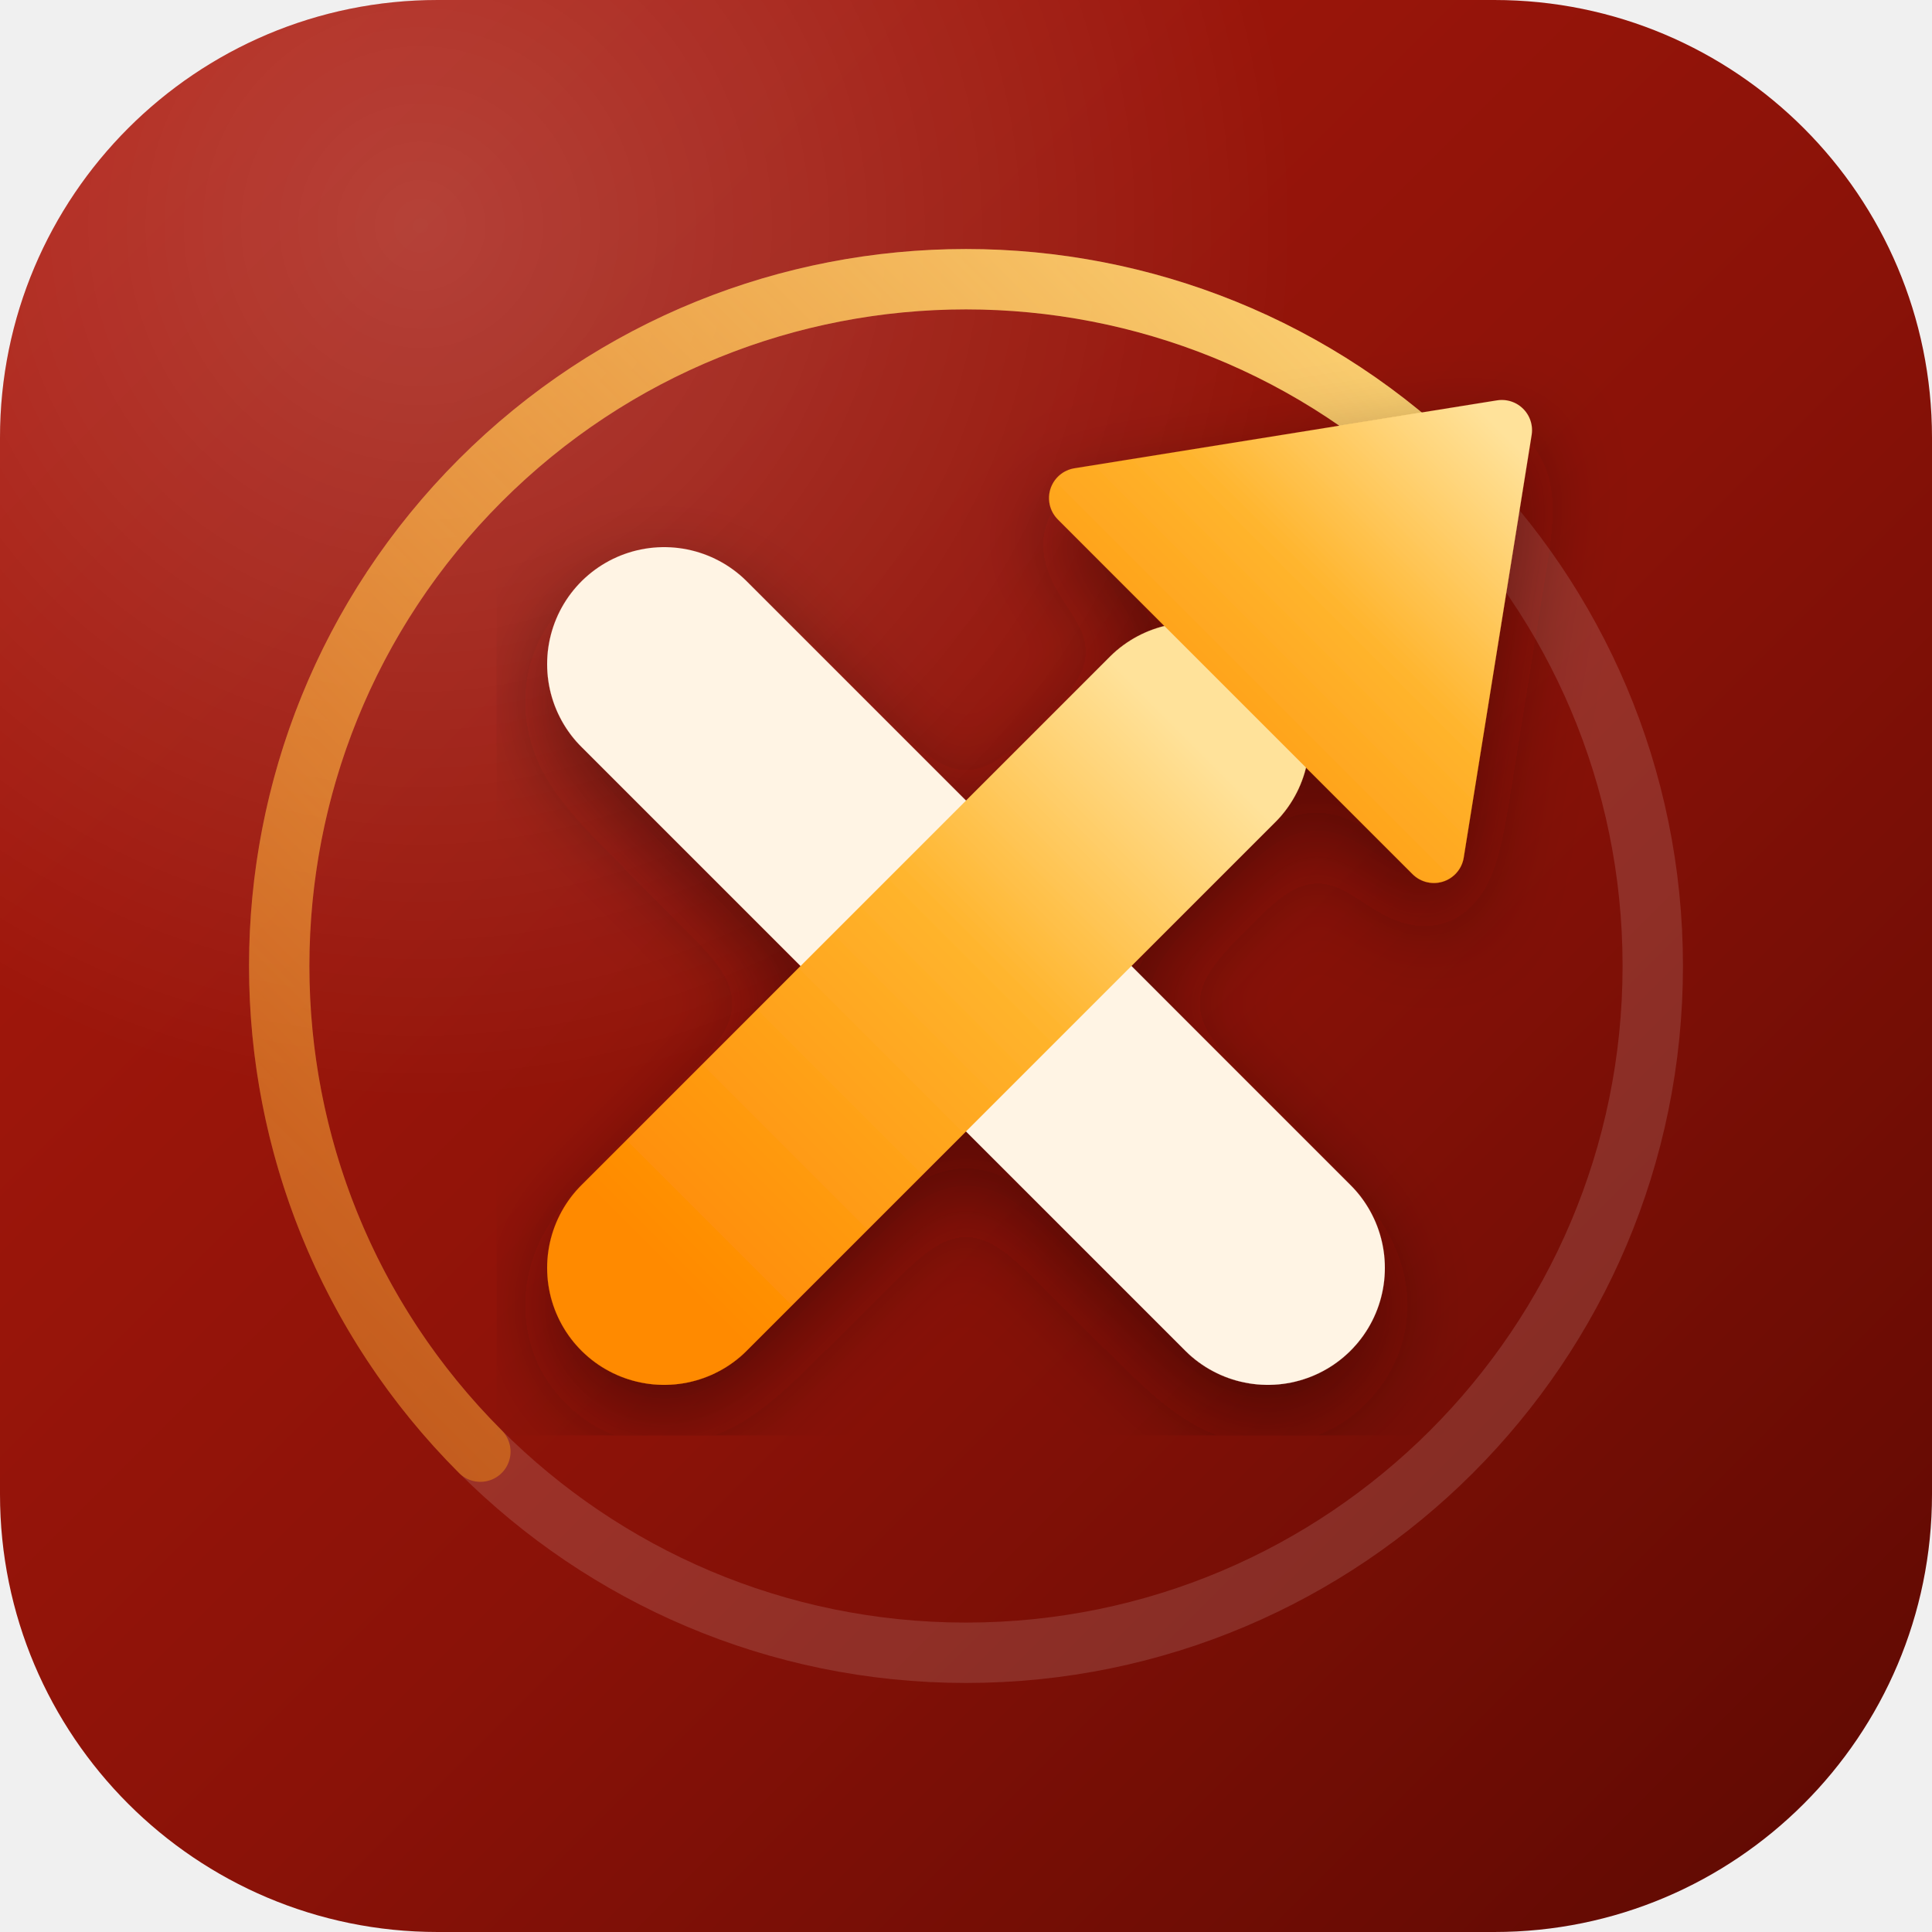
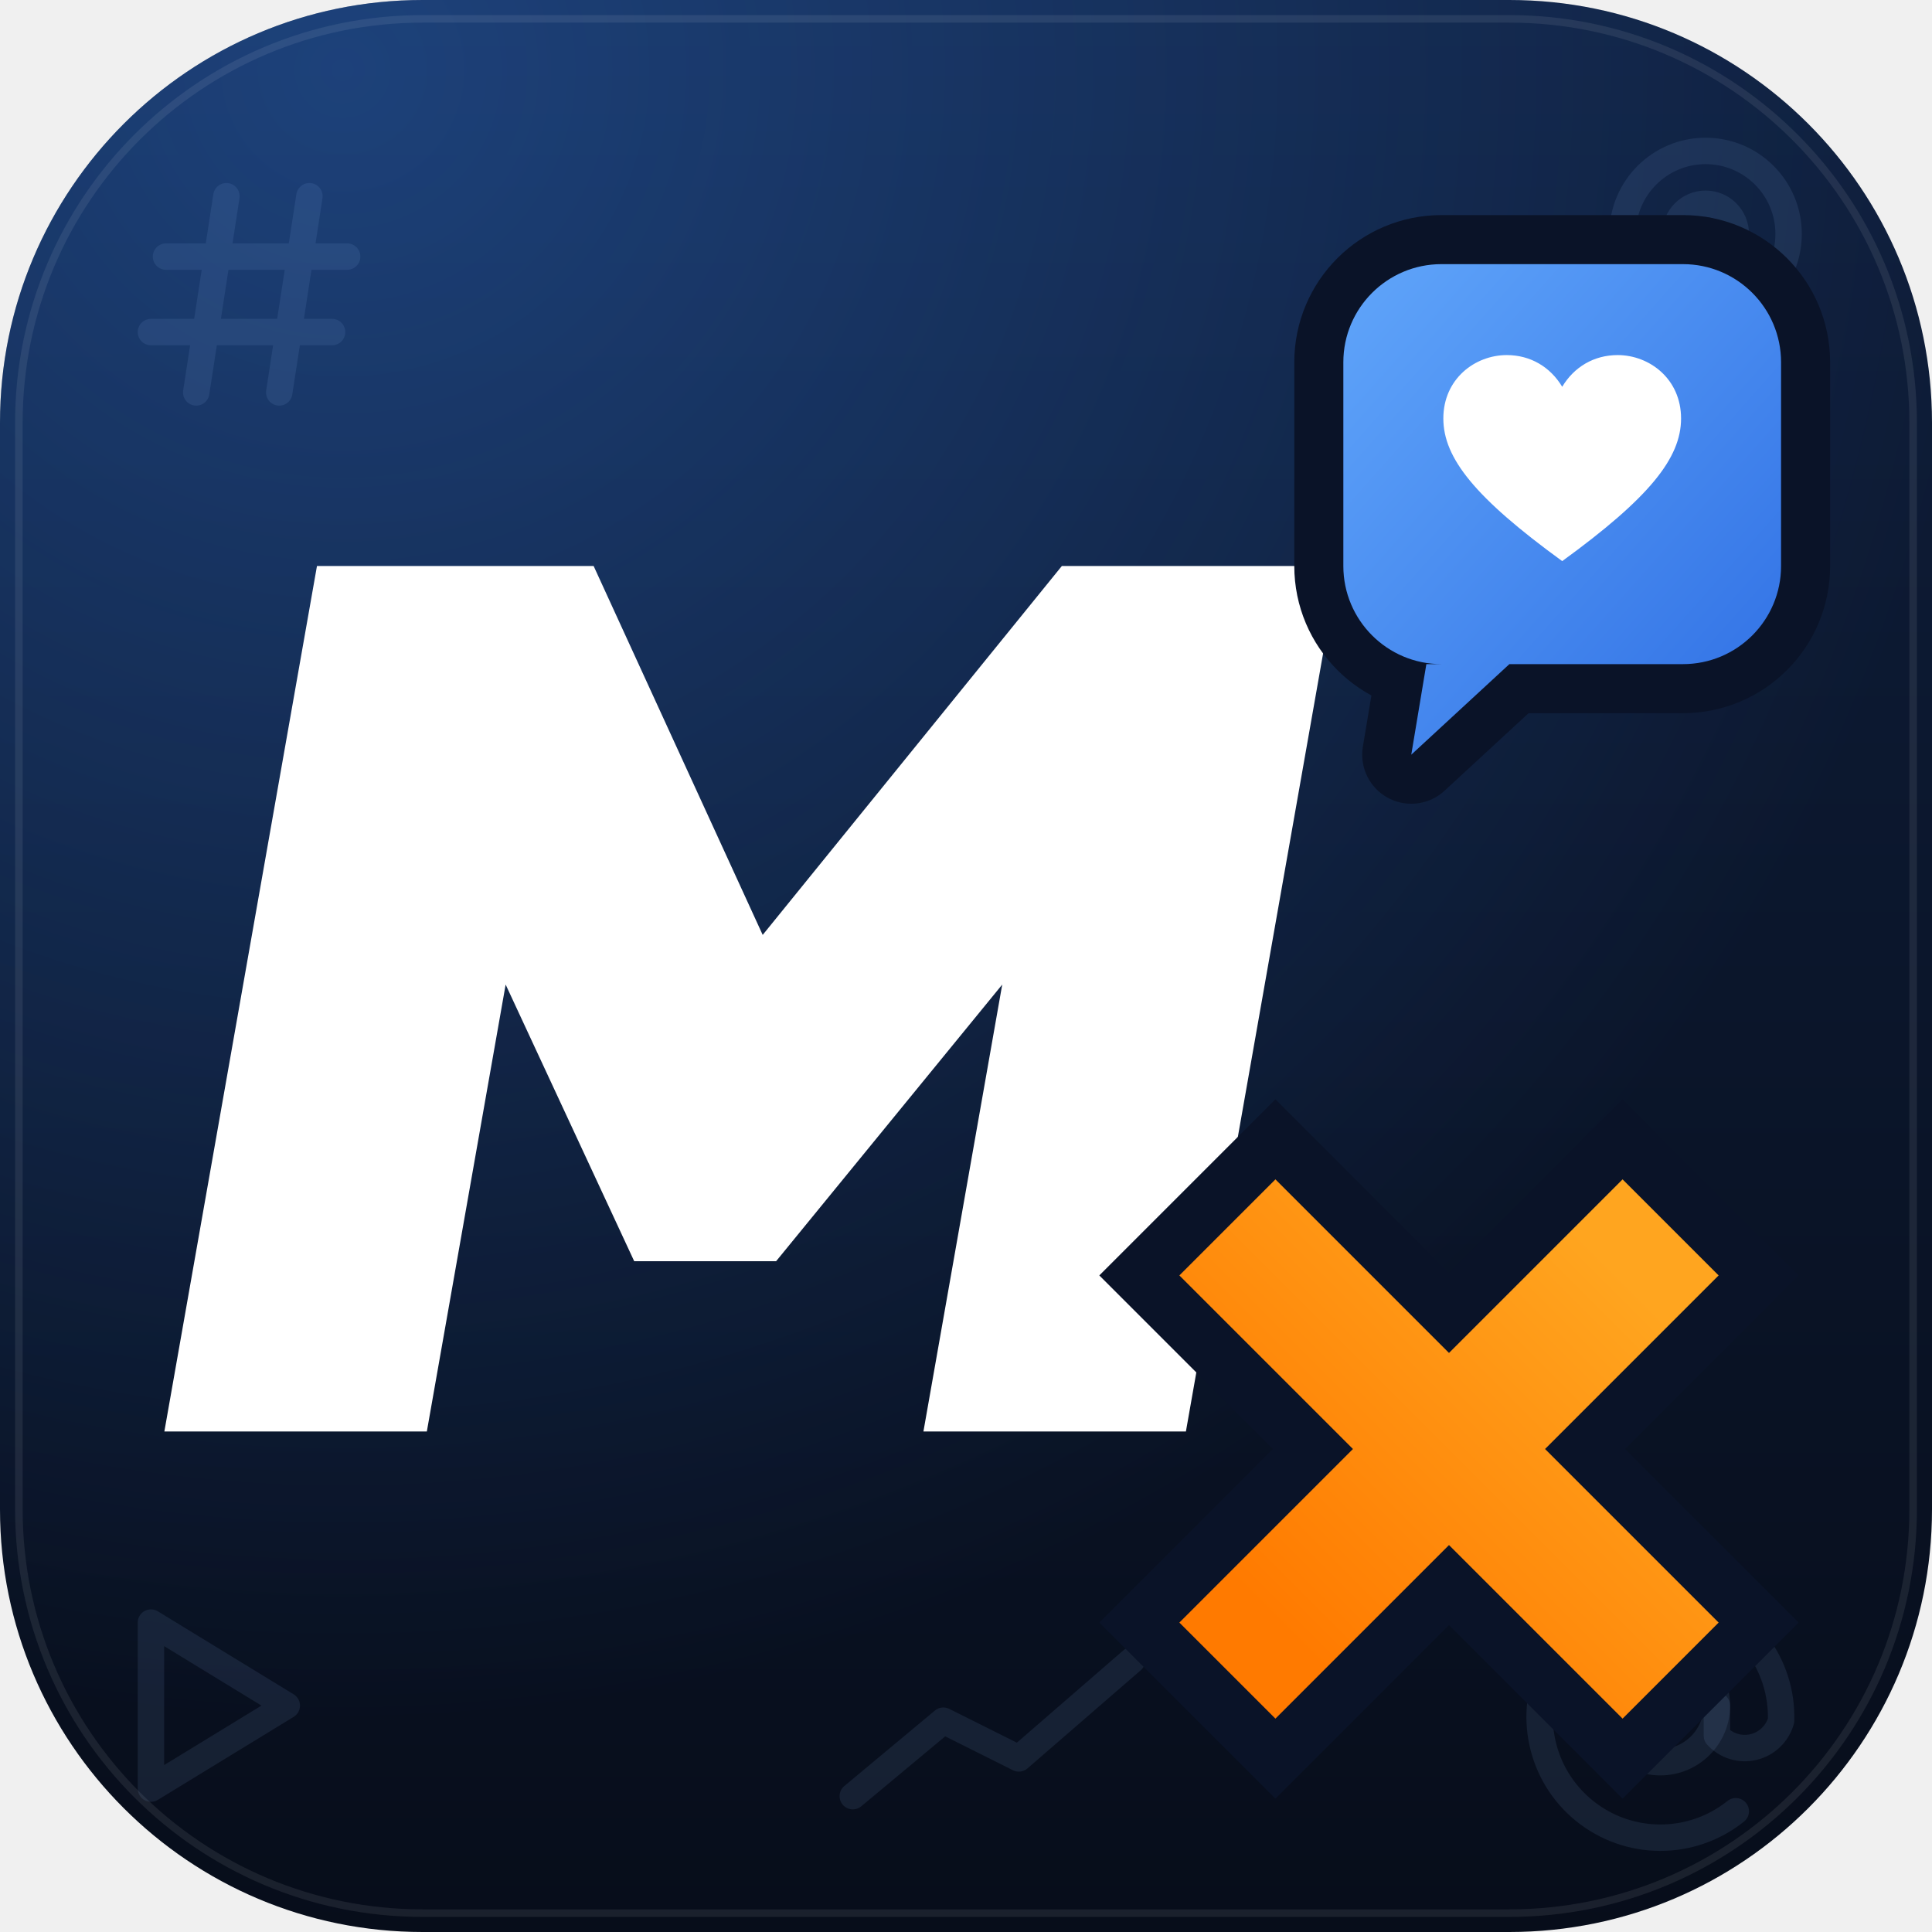
<svg xmlns="http://www.w3.org/2000/svg" viewBox="0 0 512 512" width="512" height="512">
  <defs>
-     <linearGradient id="bg" x1="0" y1="0" x2="1" y2="1">
-       <stop offset="0" stop-color="#b01a0e" />
-       <stop offset=".55" stop-color="#8a1208" />
-       <stop offset="1" stop-color="#5c0902" />
+     <linearGradient id="t" x1="0" y1="0" x2="0" y2="1">
+       <stop offset="0" stop-color="#0f1f3d" />
+       <stop offset="1" stop-color="#070d1a" />
    </linearGradient>
-     <radialGradient id="gl" cx=".22" cy=".12" r=".75">
-       <stop offset="0" stop-color="#ffffff" stop-opacity=".18" />
-       <stop offset=".6" stop-color="#ffffff" stop-opacity="0" />
+     <radialGradient id="g" cx=".18" cy=".04" r=".85">
+       <stop offset="0" stop-color="#3b8cff" stop-opacity=".32" />
+       <stop offset="1" stop-color="#3b8cff" stop-opacity="0" />
    </radialGradient>
-     <linearGradient id="up" x1="0" y1="1" x2="1" y2="0">
-       <stop offset="0" stop-color="#ff8a00" />
-       <stop offset=".6" stop-color="#ffb52e" />
-       <stop offset="1" stop-color="#ffe29a" />
+     <linearGradient id="o" x1="0" y1="1" x2="1" y2="0">
+       <stop offset="0" stop-color="#ff7a00" />
+       <stop offset="1" stop-color="#ffa51f" />
    </linearGradient>
-     <linearGradient id="ring" x1="0" y1="1" x2="1" y2="0">
-       <stop offset="0" stop-color="#ff9a06" stop-opacity=".35" />
-       <stop offset="1" stop-color="#ffda7c" />
+     <clipPath id="c">
+       <rect width="512" height="512" rx="112" />
+     </clipPath>
+     <linearGradient id="b" x1="0" y1="0" x2="1" y2="1">
+       <stop offset="0" stop-color="#60a5fa" />
+       <stop offset="1" stop-color="#2f6fe4" />
    </linearGradient>
-     <filter id="sh" x="-20%" y="-20%" width="140%" height="140%">
-       <feDropShadow dx="0" dy="10" stdDeviation="12" flood-color="#2a0300" flood-opacity=".45" />
-     </filter>
  </defs>
-   <rect width="512" height="512" rx="116" fill="url(#bg)" />
-   <rect width="512" height="512" rx="116" fill="url(#gl)" />
-   <circle cx="256" cy="256" r="182" fill="none" stroke="#ffffff" stroke-opacity=".13" stroke-width="16" />
-   <path d="M127.3 384.7 A182 182 0 0 1 384.7 127.3" fill="none" stroke="url(#ring)" stroke-width="16" stroke-linecap="round" />
-   <g filter="url(#sh)">
-     <path d="M176 176 L336 336" stroke="#fff4e4" stroke-width="62" stroke-linecap="round" />
-     <path d="M176 336 L316 196" stroke="url(#up)" stroke-width="62" stroke-linecap="round" />
-     <path d="M398 114 L380 226 L286 132 Z" fill="url(#up)" stroke="url(#up)" stroke-width="16" stroke-linejoin="round" />
+   <rect width="512" height="512" rx="112" fill="url(#t)" />
+   <rect width="512" height="512" rx="112" fill="url(#g)" />
+   <rect x="5" y="5" width="502" height="502" rx="107" fill="none" stroke="#ffffff" stroke-opacity=".08" stroke-width="2" />
+   <g clip-path="url(#c)">
+     <g stroke="#9fc3ff" stroke-opacity=".10" fill="none" stroke-width="7" stroke-linecap="round" stroke-linejoin="round">
+       <path d="M60 52 L52 104 M82 52 L74 104 M44 68 H92 M40 88 H88" />
+       <circle cx="440" cy="452" r="15" />
+       <path d="M455 452 v8 a10 10 0 0 0 17 -4 a32 32 0 1 0 -12 24" />
+       <path d="M40 430 L40 474 L76 452 Z" />
+       <circle cx="452" cy="62" r="22" />
+       <circle cx="452" cy="62" r="8" />
+       <path d="M226 476 L250 456 L270 466 L300 440" />
+     </g>
  </g>
+   <g transform="translate(84 150) scale(.94) skewX(-10)">
+     <path d="M0 0 H78 L144 104 L210 0 H288 V244 H214 V118 L164 196 H124 L74 118 V244 H0 Z" fill="#ffffff" />
+   </g>
+   <g transform="translate(382 128)">
+     <path d="M0 -58 H64 a26 26 0 0 1 26 26 V22 a26 26 0 0 1 -26 26 H18 L-8 72 L-4 48 H0 a26 26 0 0 1 -26 -26 V-32 a26 26 0 0 1 26 -26Z" fill="#0a1328" stroke="#0a1328" stroke-width="26" stroke-linejoin="round" />
+     <path d="M0 -58 H64 a26 26 0 0 1 26 26 V22 a26 26 0 0 1 -26 26 H18 L-8 72 L-4 48 H0 a26 26 0 0 1 -26 -26 V-32 a26 26 0 0 1 26 -26Z" fill="url(#b)" />
+     <path transform="translate(32 6) scale(1.05)" d="M0 14 C-22 -2 -30 -12 -30 -22 C-30 -32 -22 -38 -14 -38 C-8 -38 -3 -35 0 -30 C3 -35 8 -38 14 -38 C22 -38 30 -32 30 -22 C30 -12 22 -2 0 14Z" fill="#ffffff" />
+   </g>
+   <path d="M338 338 L430 430 M430 338 L338 430" stroke="#0a1328" stroke-width="66" stroke-linecap="square" />
+   <path d="M338 338 L430 430 M430 338 L338 430" stroke="url(#o)" stroke-width="36" stroke-linecap="square" />
</svg>
